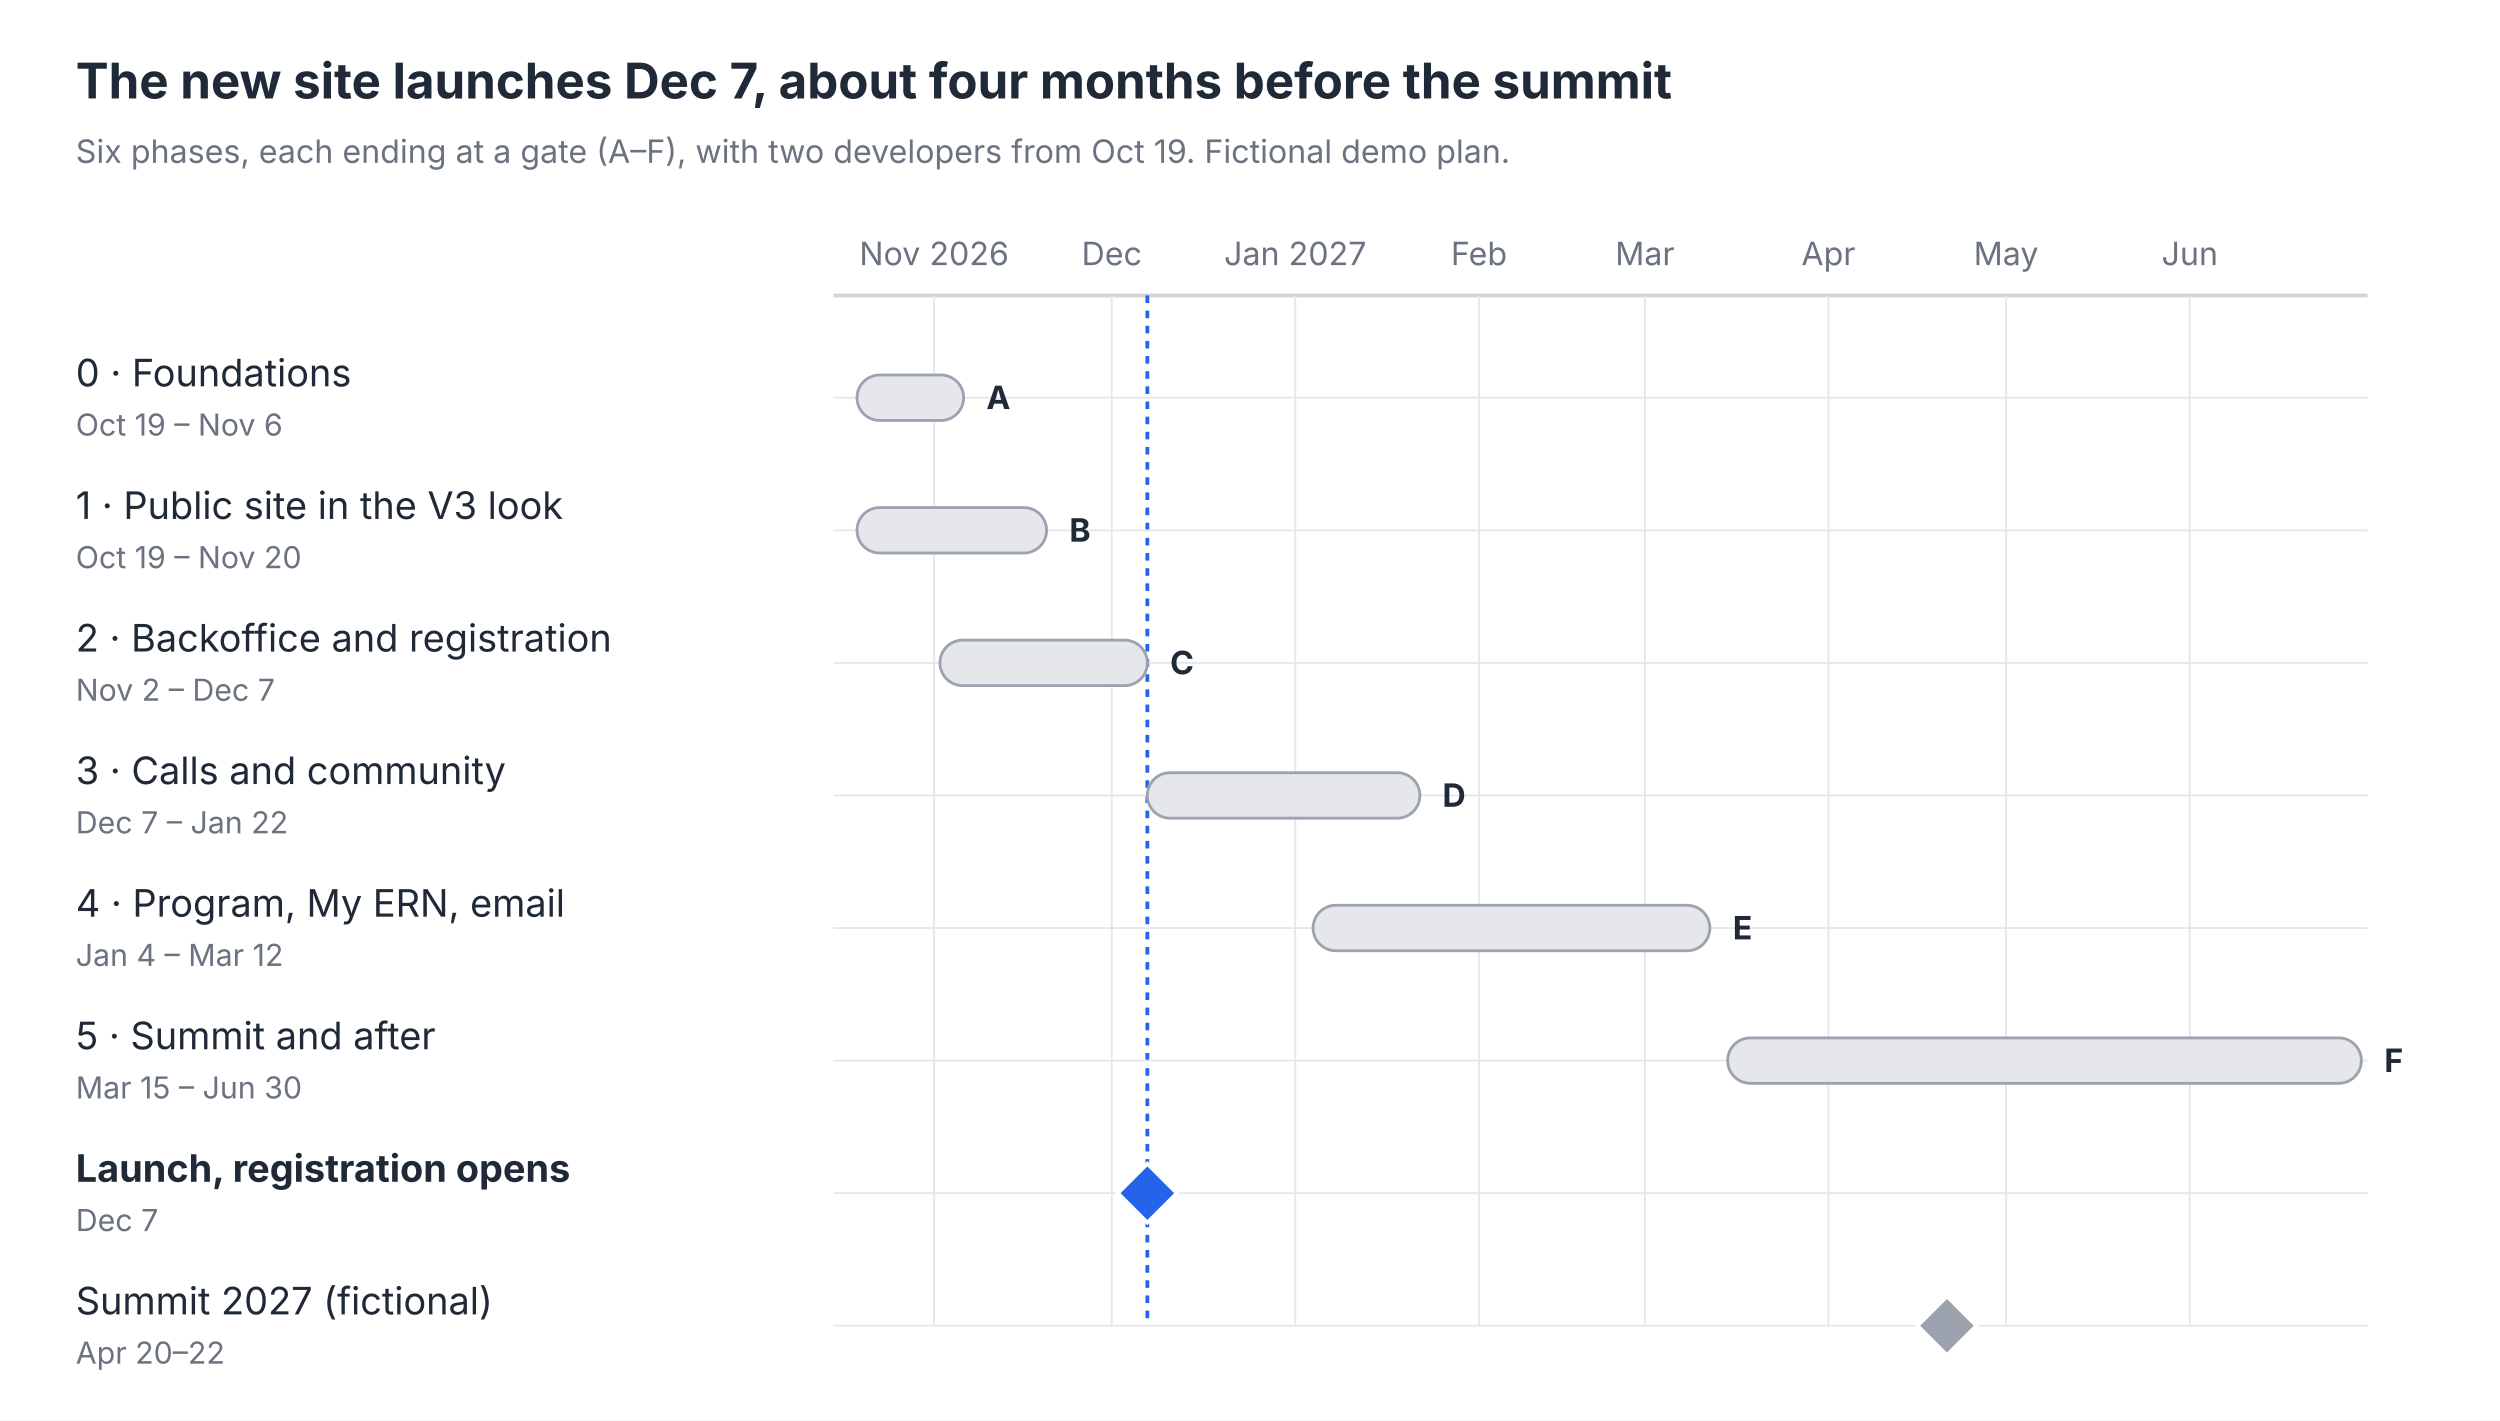
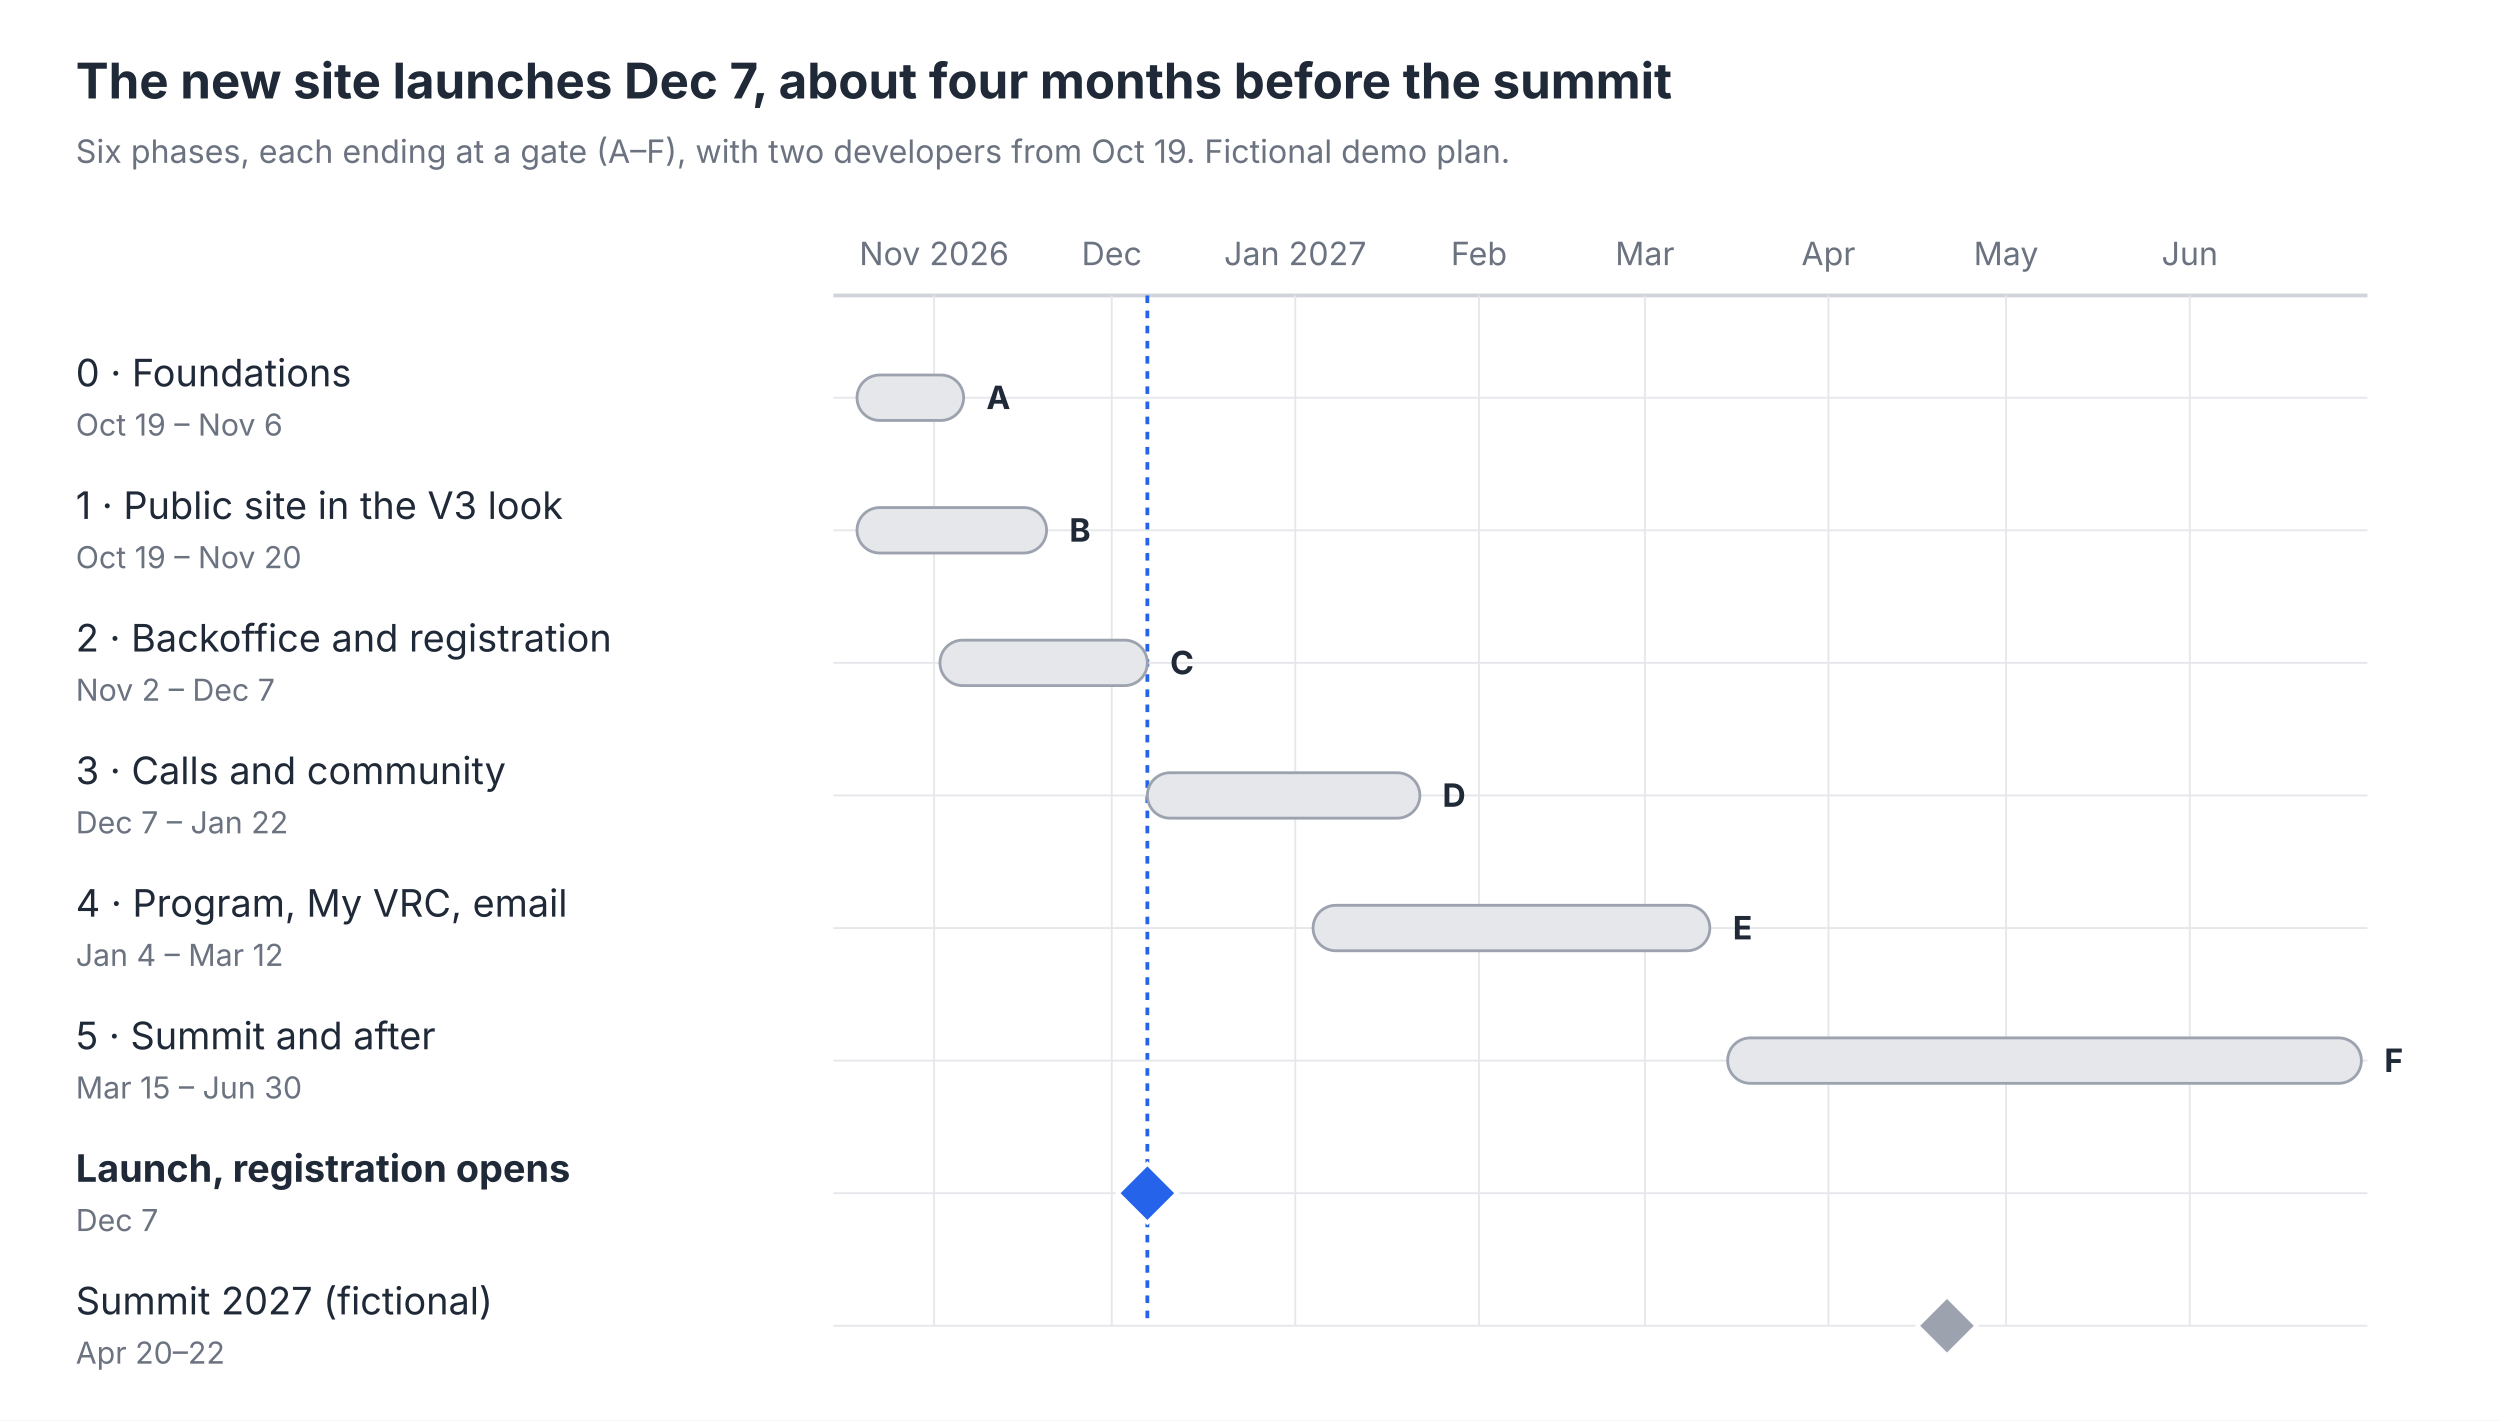
<svg xmlns="http://www.w3.org/2000/svg" width="1320" height="750" viewBox="0 0 1320 750" role="img" aria-labelledby="t d" font-family="Inter, Helvetica, Arial, sans-serif">
  <rect width="1320" height="750" fill="#FFFFFF" />
  <text x="40" y="52" font-size="26" font-weight="700" fill="#1F2937">The new site launches Dec 7, about four months before the summit</text>
  <text x="40" y="86" font-size="17" fill="#6B7280">Six phases, each ending at a gate (A–F), with two developers from Oct 19. Fictional demo plan.</text>
  <line x1="440" y1="156" x2="1250" y2="156" stroke="#D1D5DB" stroke-width="2" />
  <line x1="493.2" y1="156" x2="493.2" y2="700" stroke="#E5E7EB" stroke-width="1" />
  <text x="493.2" y="140" font-size="17" fill="#6B7280" text-anchor="middle">Nov 2026</text>
  <line x1="587.0" y1="156" x2="587.0" y2="700" stroke="#E5E7EB" stroke-width="1" />
  <text x="587.0" y="140" font-size="17" fill="#6B7280" text-anchor="middle">Dec</text>
  <line x1="683.9" y1="156" x2="683.9" y2="700" stroke="#E5E7EB" stroke-width="1" />
  <text x="683.9" y="140" font-size="17" fill="#6B7280" text-anchor="middle">Jan 2027</text>
  <line x1="780.9" y1="156" x2="780.9" y2="700" stroke="#E5E7EB" stroke-width="1" />
  <text x="780.9" y="140" font-size="17" fill="#6B7280" text-anchor="middle">Feb</text>
  <line x1="868.5" y1="156" x2="868.5" y2="700" stroke="#E5E7EB" stroke-width="1" />
  <text x="868.5" y="140" font-size="17" fill="#6B7280" text-anchor="middle">Mar</text>
  <line x1="965.4" y1="156" x2="965.4" y2="700" stroke="#E5E7EB" stroke-width="1" />
  <text x="965.4" y="140" font-size="17" fill="#6B7280" text-anchor="middle">Apr</text>
  <line x1="1059.2" y1="156" x2="1059.2" y2="700" stroke="#E5E7EB" stroke-width="1" />
  <text x="1059.2" y="140" font-size="17" fill="#6B7280" text-anchor="middle">May</text>
  <line x1="1156.2" y1="156" x2="1156.2" y2="700" stroke="#E5E7EB" stroke-width="1" />
  <text x="1156.2" y="140" font-size="17" fill="#6B7280" text-anchor="middle">Jun</text>
  <line x1="605.8" y1="156" x2="605.8" y2="700" stroke="#2563EB" stroke-width="2" stroke-dasharray="4 4" />
  <line x1="440" y1="210" x2="1250" y2="210" stroke="#E5E7EB" stroke-width="1" />
  <text x="40" y="204" font-size="20" fill="#1F2937">0 · Foundations</text>
  <text x="40" y="230" font-size="16" fill="#6B7280">Oct 19 – Nov 6</text>
  <rect x="452.5" y="198" width="56.3" height="24" rx="12" fill="#E5E7EB" stroke="#9CA3AF" stroke-width="1.5" />
  <text x="520.8" y="216" font-size="17" font-weight="700" fill="#1F2937">A</text>
  <line x1="440" y1="280" x2="1250" y2="280" stroke="#E5E7EB" stroke-width="1" />
  <text x="40" y="274" font-size="20" fill="#1F2937">1 · Public site in the V3 look</text>
  <text x="40" y="300" font-size="16" fill="#6B7280">Oct 19 – Nov 20</text>
  <rect x="452.5" y="268" width="100.1" height="24" rx="12" fill="#E5E7EB" stroke="#9CA3AF" stroke-width="1.5" />
  <text x="564.6" y="286" font-size="17" font-weight="700" fill="#1F2937">B</text>
  <line x1="440" y1="350" x2="1250" y2="350" stroke="#E5E7EB" stroke-width="1" />
  <text x="40" y="344" font-size="20" fill="#1F2937">2 · Backoffice and registration</text>
  <text x="40" y="370" font-size="16" fill="#6B7280">Nov 2 – Dec 7</text>
  <rect x="496.3" y="338" width="109.5" height="24" rx="12" fill="#E5E7EB" stroke="#9CA3AF" stroke-width="1.5" />
  <text x="617.8" y="356" font-size="17" font-weight="700" fill="#1F2937">C</text>
  <line x1="440" y1="420" x2="1250" y2="420" stroke="#E5E7EB" stroke-width="1" />
  <text x="40" y="414" font-size="20" fill="#1F2937">3 · Calls and community</text>
  <text x="40" y="440" font-size="16" fill="#6B7280">Dec 7 – Jan 22</text>
  <rect x="605.8" y="408" width="143.9" height="24" rx="12" fill="#E5E7EB" stroke="#9CA3AF" stroke-width="1.5" />
  <text x="761.6" y="426" font-size="17" font-weight="700" fill="#1F2937">D</text>
  <line x1="440" y1="490" x2="1250" y2="490" stroke="#E5E7EB" stroke-width="1" />
-   <text x="40" y="484" font-size="20" fill="#1F2937">4 · Program, My ERN, email</text>
+   <text x="40" y="484" font-size="20" fill="#1F2937">4 · Program, My VRC, email</text>
  <text x="40" y="510" font-size="16" fill="#6B7280">Jan 4 – Mar 12</text>
  <rect x="693.3" y="478" width="209.5" height="24" rx="12" fill="#E5E7EB" stroke="#9CA3AF" stroke-width="1.5" />
  <text x="914.9" y="496" font-size="17" font-weight="700" fill="#1F2937">E</text>
  <line x1="440" y1="560" x2="1250" y2="560" stroke="#E5E7EB" stroke-width="1" />
  <text x="40" y="554" font-size="20" fill="#1F2937">5 · Summit and after</text>
  <text x="40" y="580" font-size="16" fill="#6B7280">Mar 15 – Jun 30</text>
  <rect x="912.2" y="548" width="334.6" height="24" rx="12" fill="#E5E7EB" stroke="#9CA3AF" stroke-width="1.5" />
  <text x="1258.9" y="566" font-size="17" font-weight="700" fill="#1F2937">F</text>
  <line x1="440" y1="630" x2="1250" y2="630" stroke="#E5E7EB" stroke-width="1" />
  <text x="40" y="624" font-size="20" fill="#1F2937" font-weight="700">Launch, registration opens</text>
  <text x="40" y="650" font-size="16" fill="#6B7280">Dec 7</text>
  <rect x="594.8" y="619" width="22" height="22" fill="#2563EB" stroke="#FFFFFF" stroke-width="2" transform="rotate(45 605.8 630)" />
  <line x1="440" y1="700" x2="1250" y2="700" stroke="#E5E7EB" stroke-width="1" />
  <text x="40" y="694" font-size="20" fill="#1F2937">Summit 2027 (fictional)</text>
  <text x="40" y="720" font-size="16" fill="#6B7280">Apr 20–22</text>
  <rect x="1017.0" y="689" width="22" height="22" fill="#9CA3AF" stroke="#FFFFFF" stroke-width="2" transform="rotate(45 1028.0 700)" />
</svg>
